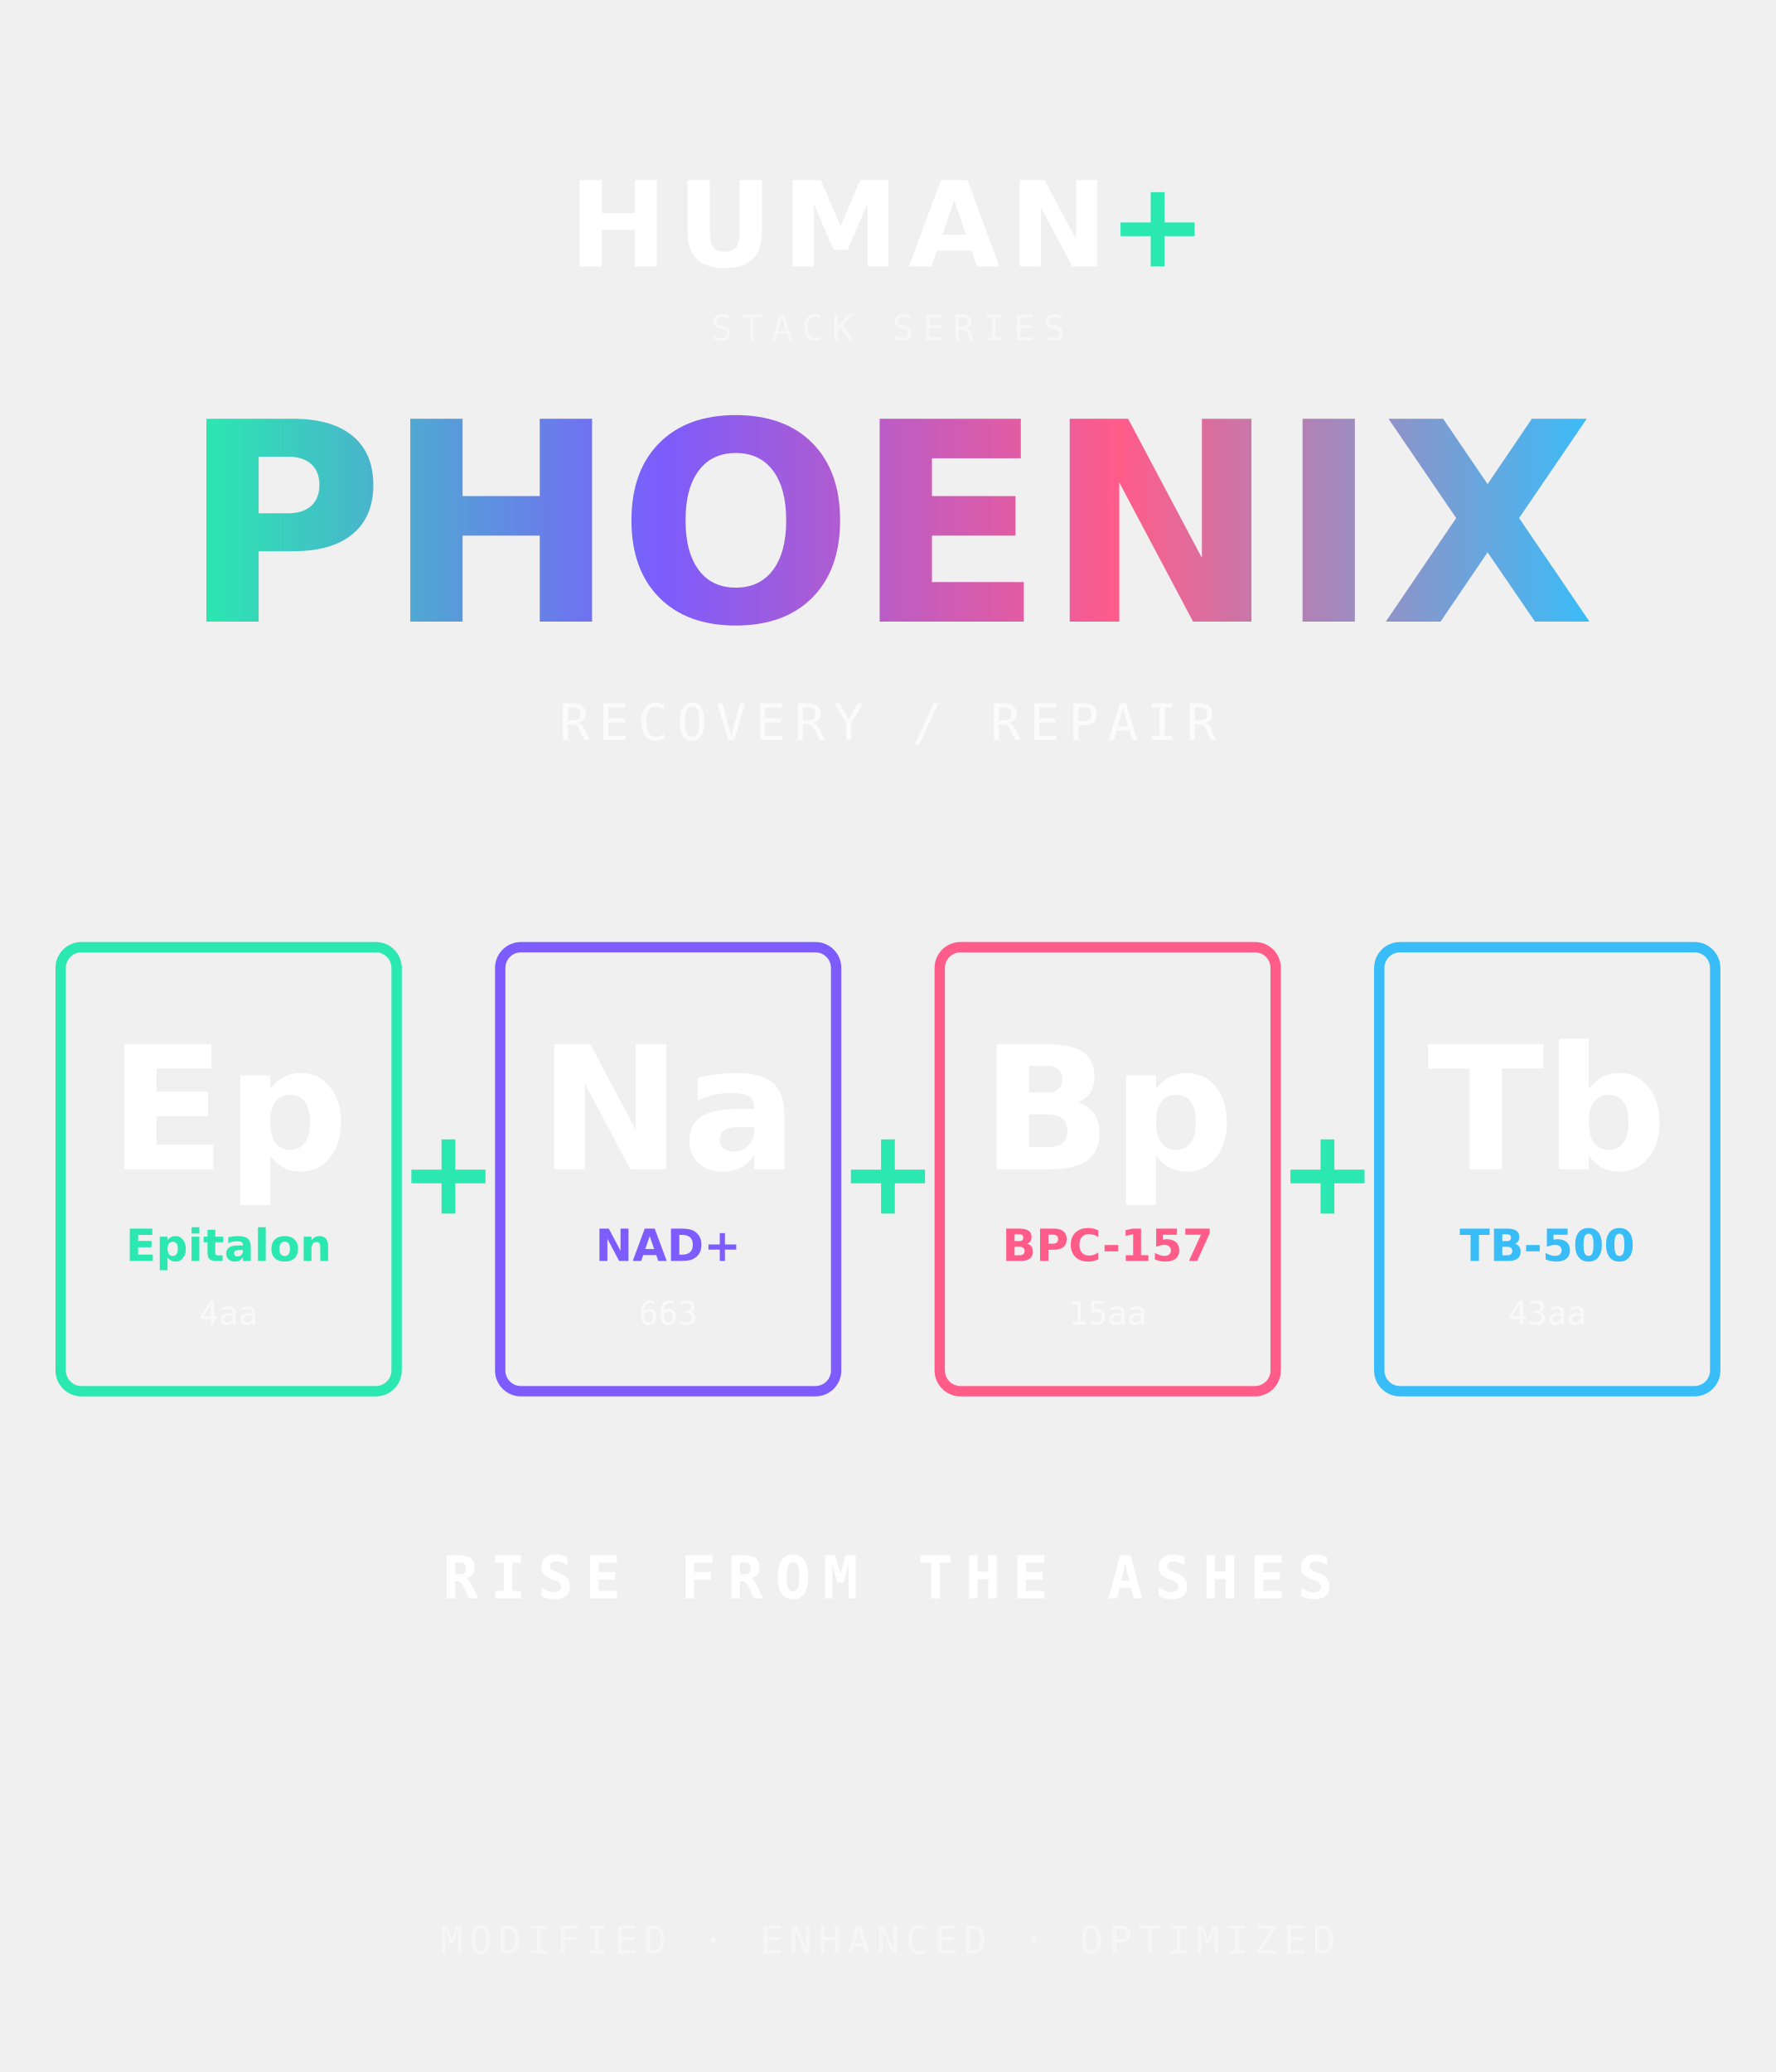
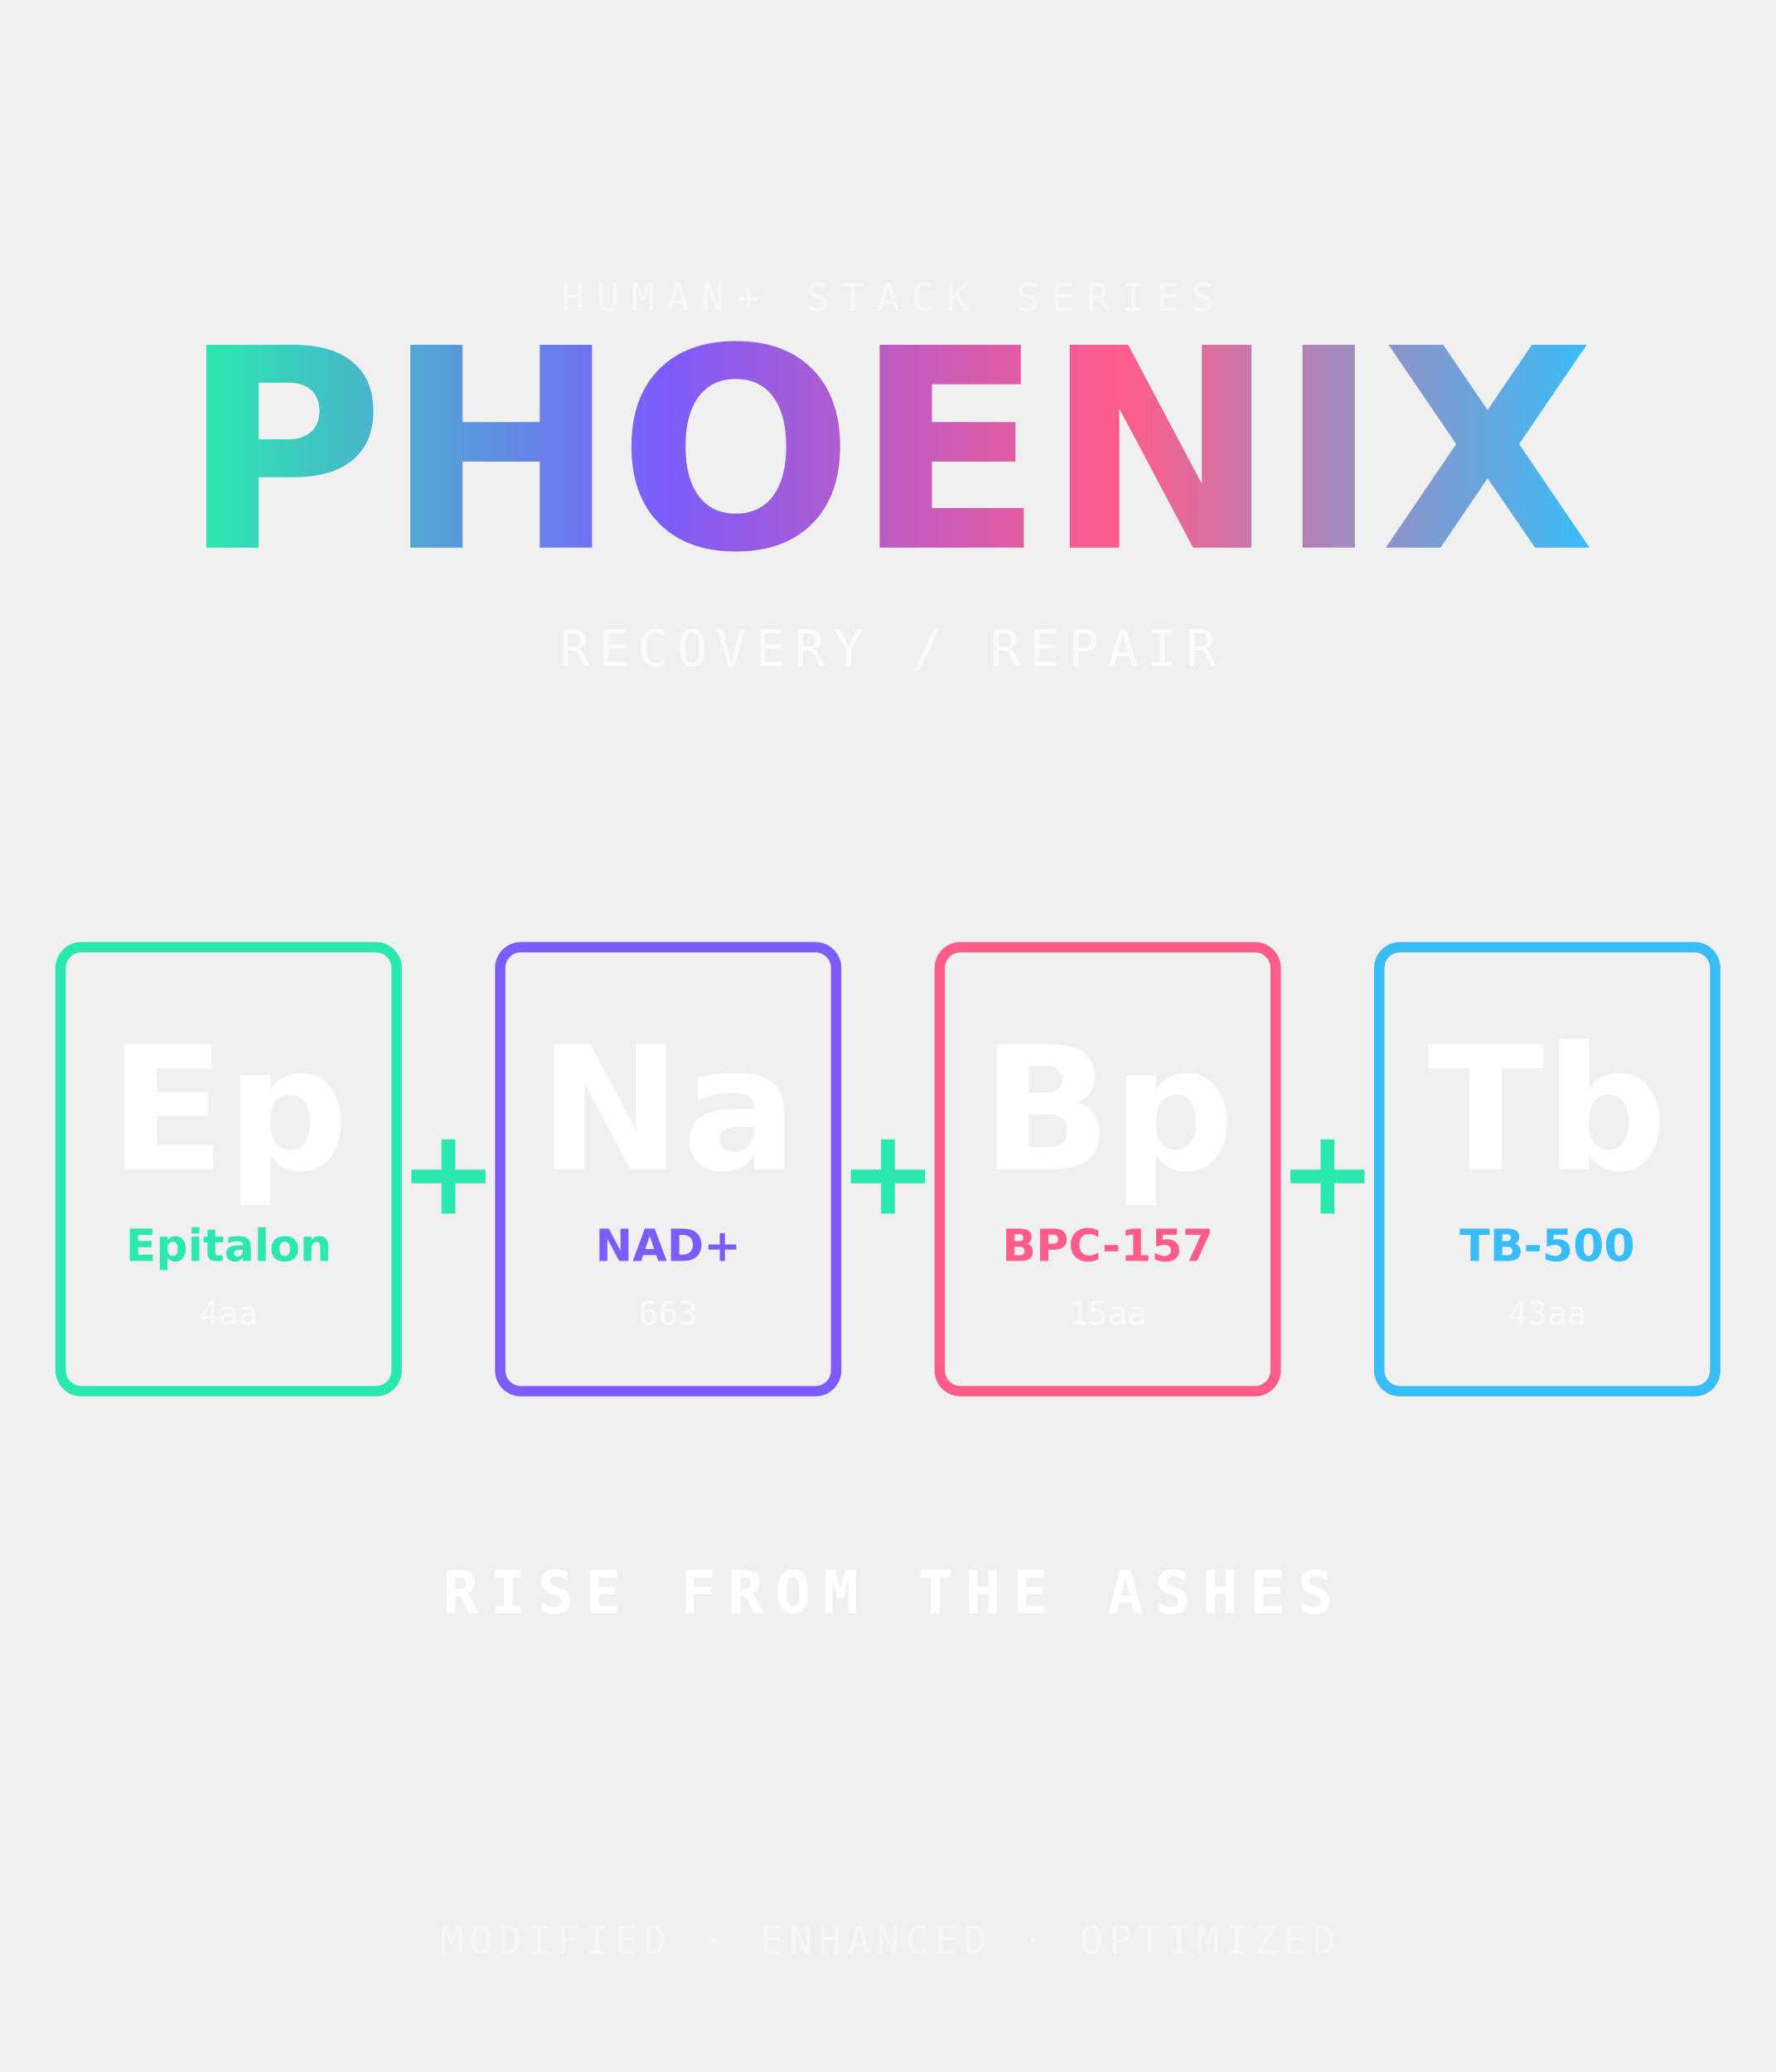
<svg xmlns="http://www.w3.org/2000/svg" viewBox="0 0 1200 1400" width="1200" height="1400">
  <defs>
    <linearGradient id="g" x1="0" y1="0" x2="1" y2="0">
      <stop offset="0%" stop-color="#2BE8B0" />
      <stop offset="33%" stop-color="#7C5CFC" />
      <stop offset="66%" stop-color="#FF5C8A" />
      <stop offset="100%" stop-color="#38BDF8" />
    </linearGradient>
  </defs>
-   <text x="600" y="180" font-family="DejaVu Sans, Liberation Sans, Arial, sans-serif" font-size="80" font-weight="800" text-anchor="middle" letter-spacing="6" fill="#FFFFFF">HUMAN<tspan fill="#2BE8B0">+</tspan>
-   </text>
-   <text x="600" y="230" font-family="DejaVu Sans Mono, Liberation Mono, monospace" font-size="24" text-anchor="middle" letter-spacing="6" fill="#FFFFFF" fill-opacity="0.45">STACK SERIES</text>
-   <text x="600" y="420" font-family="DejaVu Sans, Liberation Sans, Arial, sans-serif" font-size="188" font-weight="800" text-anchor="middle" fill="url(#g)">PHOENIX</text>
-   <text x="600" y="500" font-family="DejaVu Sans Mono, Liberation Mono, monospace" font-size="34" letter-spacing="6" text-anchor="middle" fill="#FFFFFF" fill-opacity="0.75">RECOVERY / REPAIR</text>
+   <text x="600" y="210" font-family="DejaVu Sans Mono, Liberation Mono, monospace" font-size="26" text-anchor="middle" letter-spacing="8" fill="#FFFFFF" fill-opacity="0.45">HUMAN+ STACK SERIES</text>
+   <text x="600" y="370" font-family="DejaVu Sans, Liberation Sans, Arial, sans-serif" font-size="188" font-weight="800" text-anchor="middle" fill="url(#g)">PHOENIX</text>
+   <text x="600" y="450" font-family="DejaVu Sans Mono, Liberation Mono, monospace" font-size="34" letter-spacing="6" text-anchor="middle" fill="#FFFFFF" fill-opacity="0.75">RECOVERY / REPAIR</text>
  <rect x="41.0" y="640" width="227" height="300" rx="14" fill="none" stroke="#2BE8B0" stroke-width="7" />
  <text x="154.5" y="790" font-family="DejaVu Sans, Liberation Sans, Arial, sans-serif" font-size="116" font-weight="800" text-anchor="middle" fill="#FFFFFF">Ep</text>
  <text x="154.5" y="852" font-family="DejaVu Sans, Liberation Sans, Arial, sans-serif" font-size="30" font-weight="700" text-anchor="middle" fill="#2BE8B0">Epitalon</text>
  <text x="154.5" y="895" font-family="DejaVu Sans Mono, Liberation Mono, monospace" font-size="22" text-anchor="middle" fill="#FFFFFF" fill-opacity="0.6">4aa</text>
  <text x="303.0" y="820.0" font-family="DejaVu Sans, Liberation Sans, Arial, sans-serif" font-size="80" font-weight="800" text-anchor="middle" fill="#2BE8B0">+</text>
  <rect x="338.0" y="640" width="227" height="300" rx="14" fill="none" stroke="#7C5CFC" stroke-width="7" />
  <text x="451.5" y="790" font-family="DejaVu Sans, Liberation Sans, Arial, sans-serif" font-size="116" font-weight="800" text-anchor="middle" fill="#FFFFFF">Na</text>
  <text x="451.5" y="852" font-family="DejaVu Sans, Liberation Sans, Arial, sans-serif" font-size="30" font-weight="700" text-anchor="middle" fill="#7C5CFC">NAD+</text>
  <text x="451.5" y="895" font-family="DejaVu Sans Mono, Liberation Mono, monospace" font-size="22" text-anchor="middle" fill="#FFFFFF" fill-opacity="0.6">663</text>
  <text x="600.0" y="820.0" font-family="DejaVu Sans, Liberation Sans, Arial, sans-serif" font-size="80" font-weight="800" text-anchor="middle" fill="#2BE8B0">+</text>
  <rect x="635.0" y="640" width="227" height="300" rx="14" fill="none" stroke="#FF5C8A" stroke-width="7" />
  <text x="748.5" y="790" font-family="DejaVu Sans, Liberation Sans, Arial, sans-serif" font-size="116" font-weight="800" text-anchor="middle" fill="#FFFFFF">Bp</text>
  <text x="748.5" y="852" font-family="DejaVu Sans, Liberation Sans, Arial, sans-serif" font-size="30" font-weight="700" text-anchor="middle" fill="#FF5C8A">BPC-157</text>
  <text x="748.5" y="895" font-family="DejaVu Sans Mono, Liberation Mono, monospace" font-size="22" text-anchor="middle" fill="#FFFFFF" fill-opacity="0.6">15aa</text>
  <text x="897.0" y="820.0" font-family="DejaVu Sans, Liberation Sans, Arial, sans-serif" font-size="80" font-weight="800" text-anchor="middle" fill="#2BE8B0">+</text>
  <rect x="932.0" y="640" width="227" height="300" rx="14" fill="none" stroke="#38BDF8" stroke-width="7" />
  <text x="1045.5" y="790" font-family="DejaVu Sans, Liberation Sans, Arial, sans-serif" font-size="116" font-weight="800" text-anchor="middle" fill="#FFFFFF">Tb</text>
  <text x="1045.5" y="852" font-family="DejaVu Sans, Liberation Sans, Arial, sans-serif" font-size="30" font-weight="700" text-anchor="middle" fill="#38BDF8">TB-500</text>
  <text x="1045.5" y="895" font-family="DejaVu Sans Mono, Liberation Mono, monospace" font-size="22" text-anchor="middle" fill="#FFFFFF" fill-opacity="0.6">43aa</text>
-   <text x="600" y="1080" font-family="DejaVu Sans Mono, Liberation Mono, monospace" font-size="40" font-weight="700" letter-spacing="8" text-anchor="middle" fill="#FFFFFF">RISE FROM THE ASHES</text>
+   <text x="600" y="1090" font-family="DejaVu Sans Mono, Liberation Mono, monospace" font-size="40" font-weight="700" letter-spacing="8" text-anchor="middle" fill="#FFFFFF">RISE FROM THE ASHES</text>
  <text x="600" y="1320" font-family="DejaVu Sans Mono, Liberation Mono, monospace" font-size="26" letter-spacing="4" text-anchor="middle" fill="#FFFFFF" fill-opacity="0.4">MODIFIED · ENHANCED · OPTIMIZED</text>
</svg>
